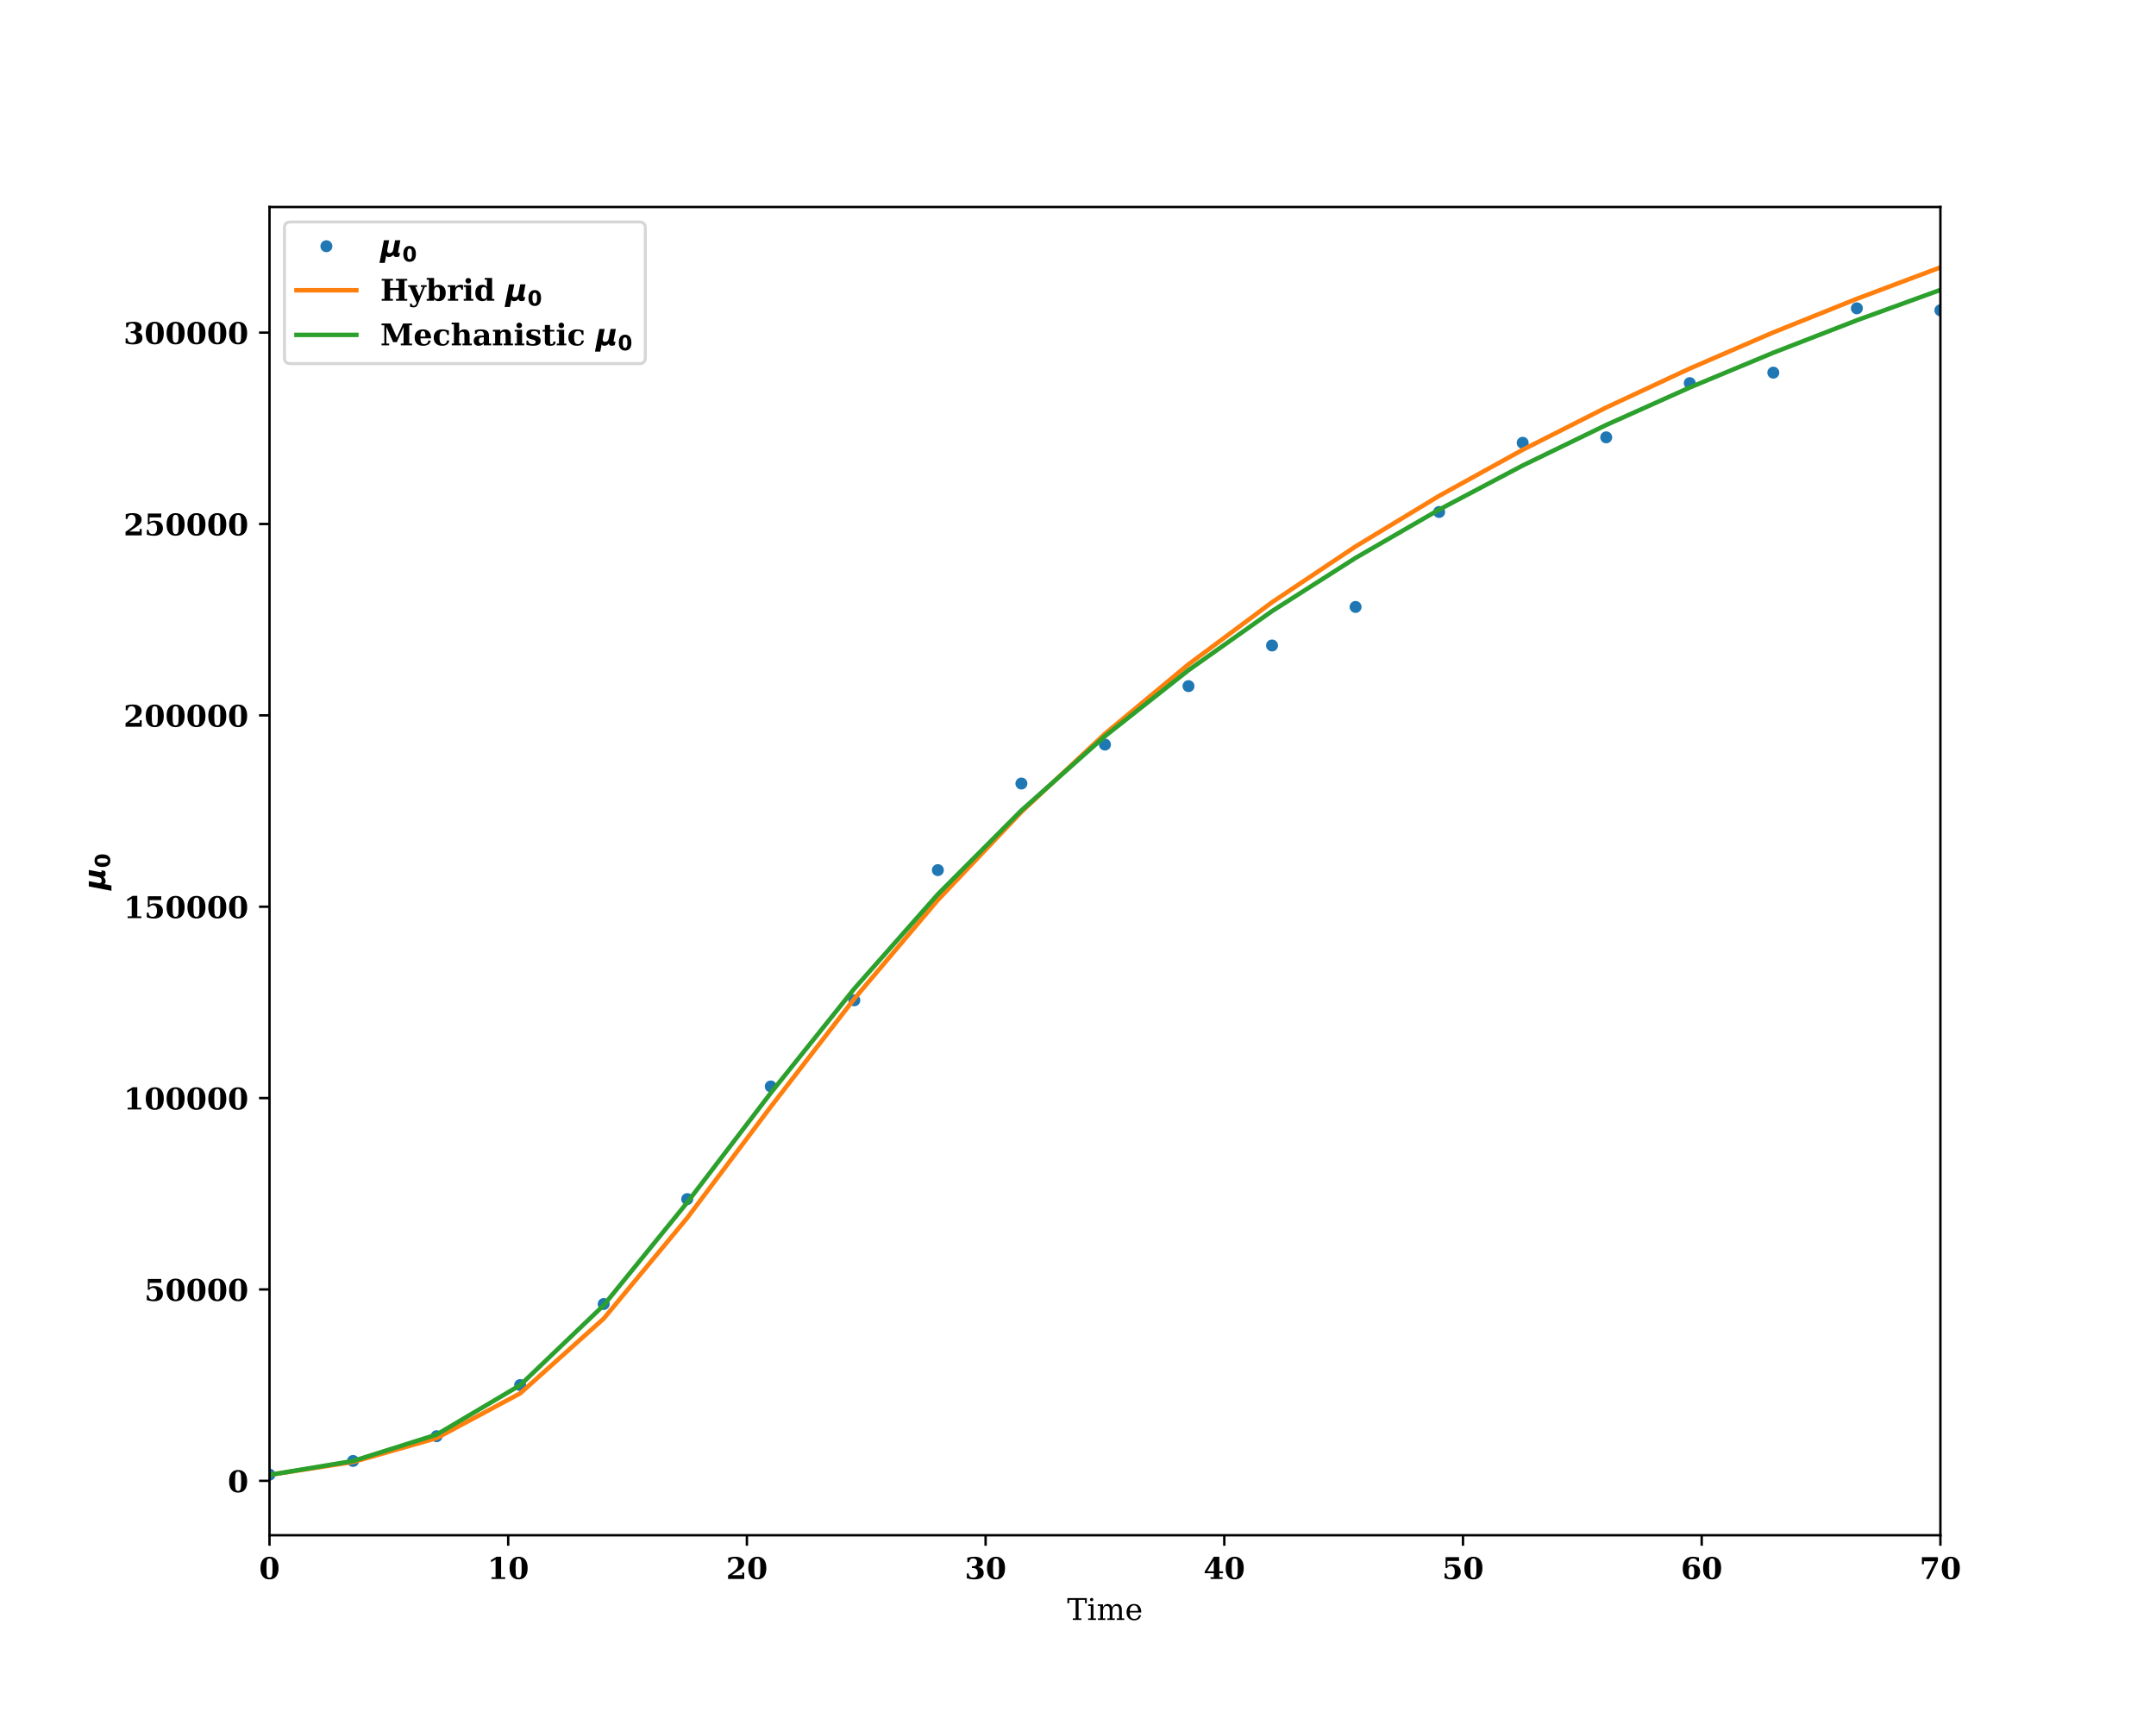
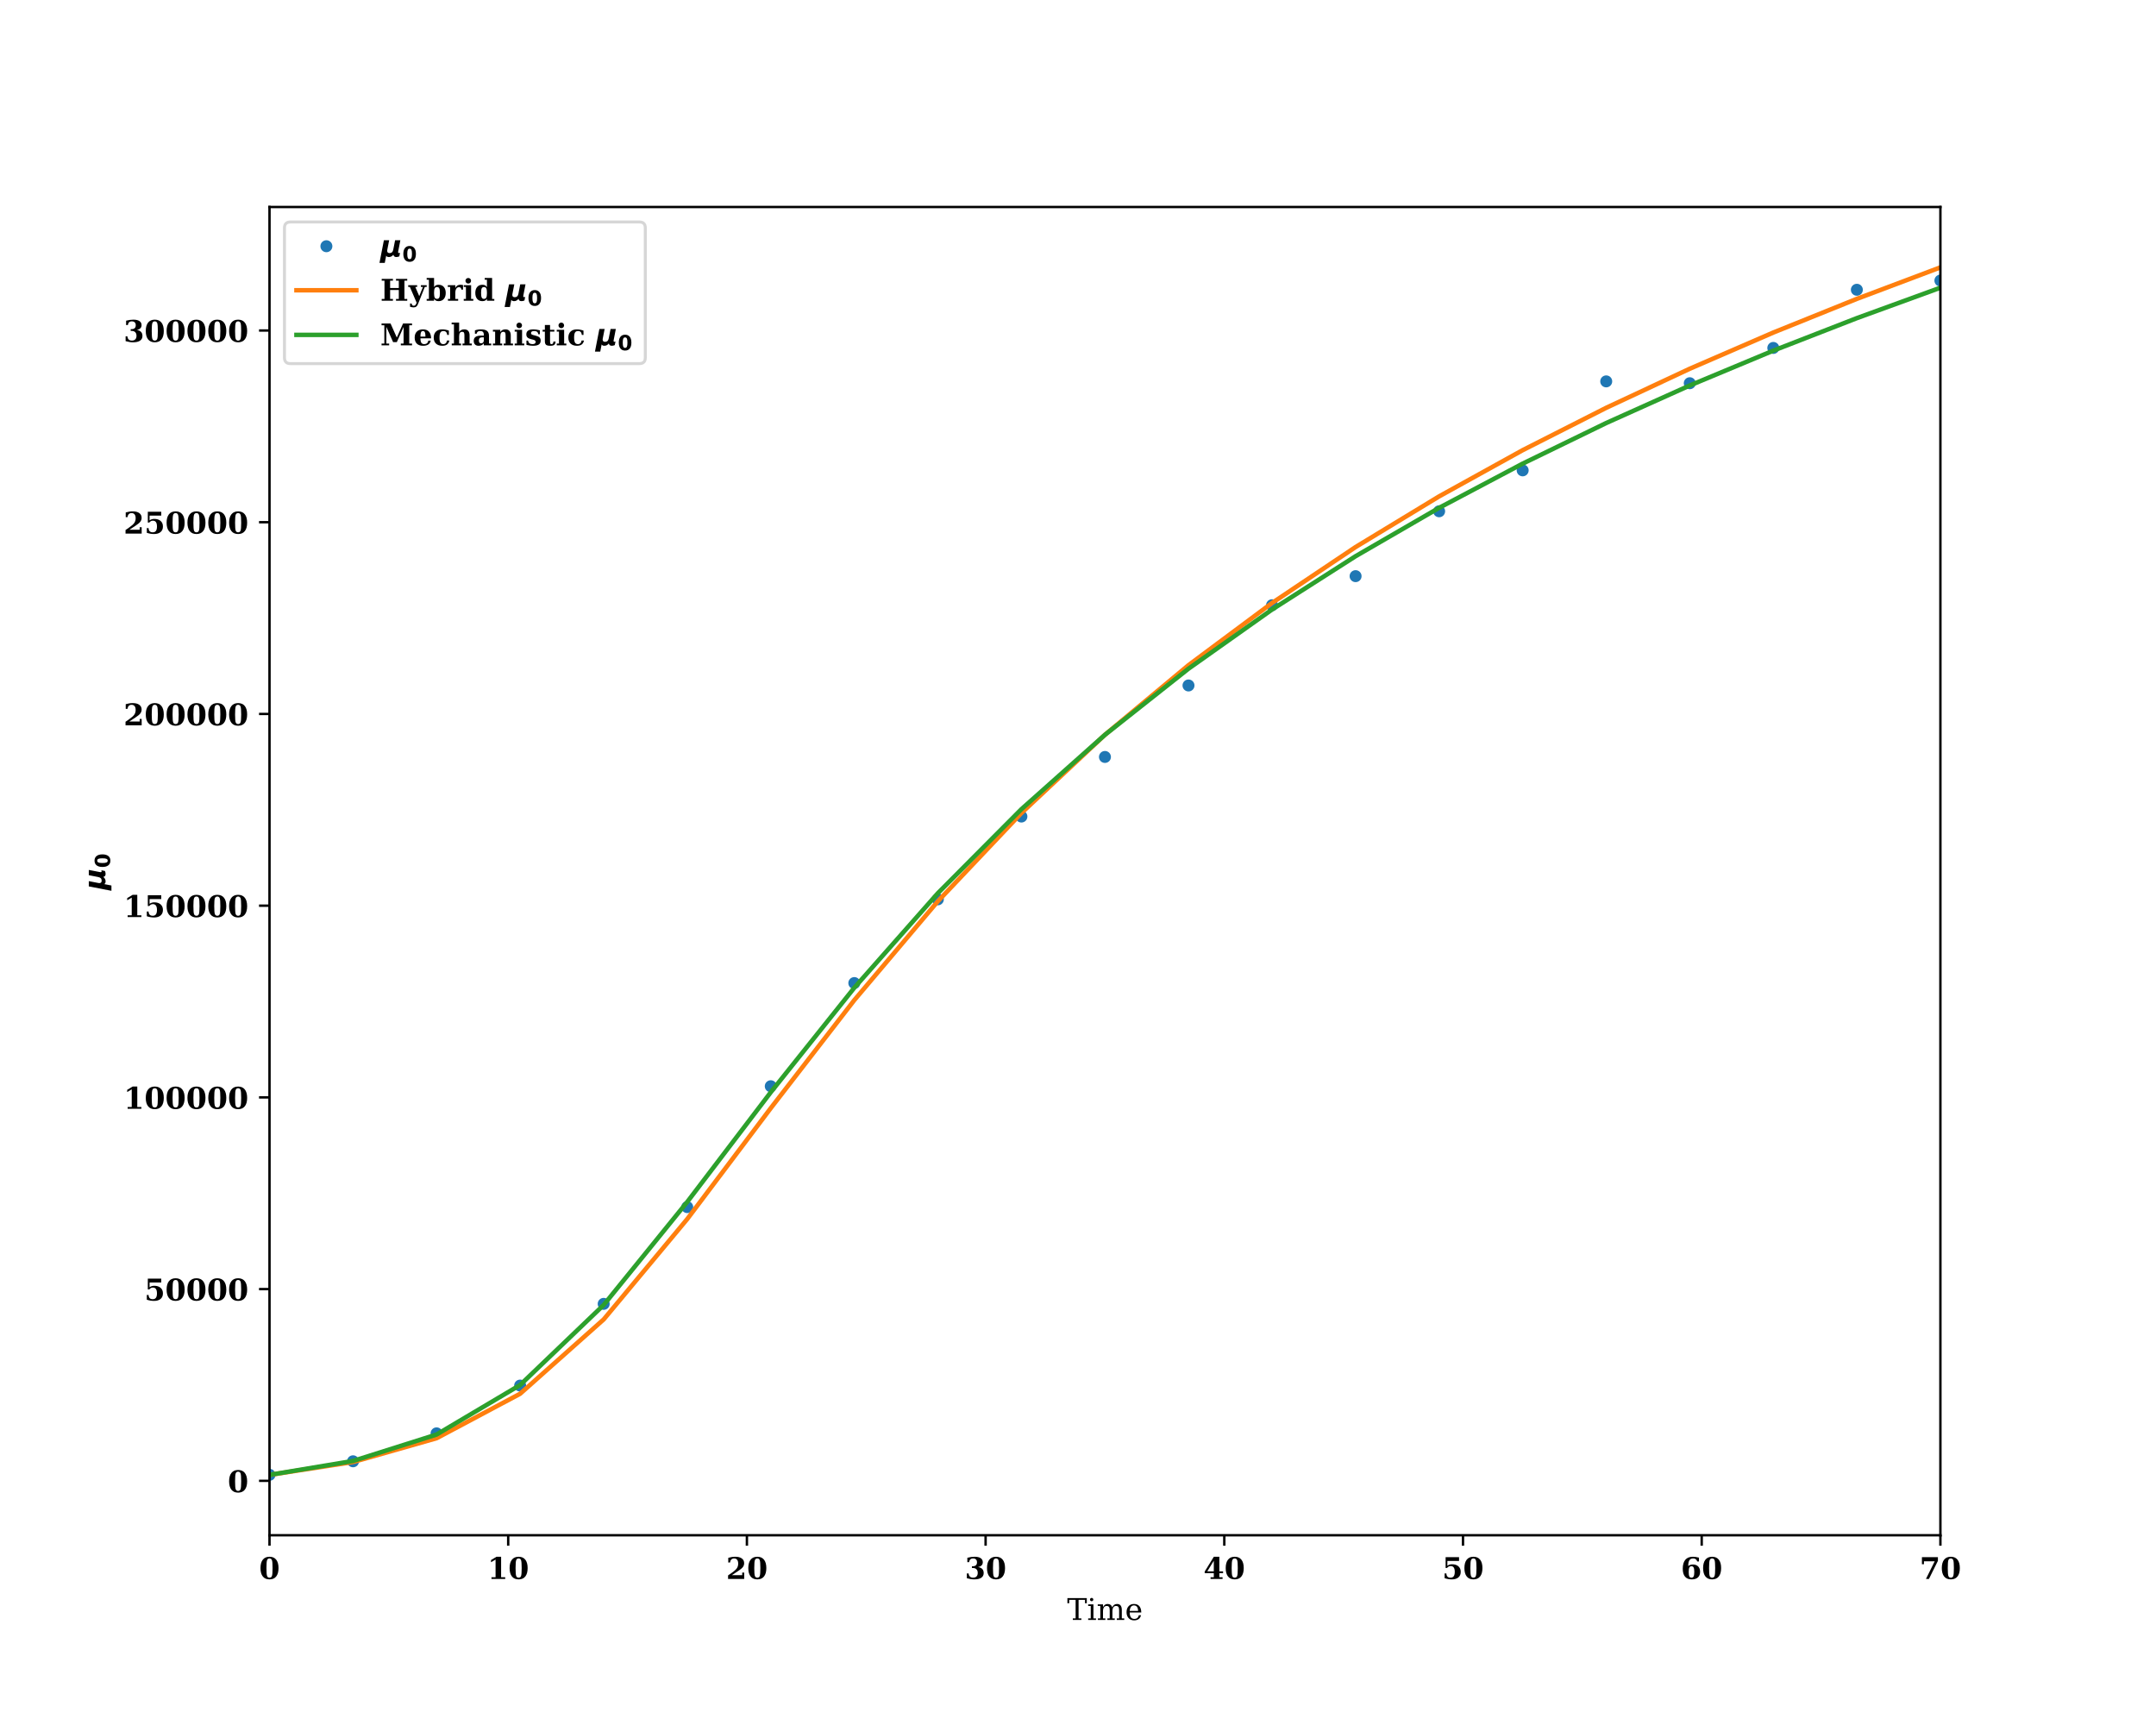
<svg xmlns="http://www.w3.org/2000/svg" xmlns:xlink="http://www.w3.org/1999/xlink" width="720pt" height="576pt" viewBox="0 0 720 576" version="1.1">
  <defs>
    <style type="text/css">*{stroke-linejoin: round; stroke-linecap: butt}</style>
  </defs>
  <g id="figure_1">
    <g id="patch_1">
      <path d="M 0 576  L 720 576  L 720 0  L 0 0  z " style="fill: #ffffff" />
    </g>
    <g id="axes_1">
      <g id="patch_2">
        <path d="M 90 512.64  L 648 512.64  L 648 69.12  L 90 69.12  z " style="fill: #ffffff" />
      </g>
      <g id="matplotlib.axis_1">
        <g id="xtick_1">
          <g id="line2d_1">
            <defs>
-               <path id="m7823a60ac6" d="M 0 0  L 0 3.5  " style="stroke: #000000; stroke-width: 0.8" />
-             </defs>
-             <g>
-               <use xlink:href="#m7823a60ac6" x="90" y="512.64" style="stroke: #000000; stroke-width: 0.8" />
+               <path id="m085c373e31" d="M 0 0  L 0 3.5  " style="stroke: #000000; stroke-width: 0.8" />
+             </defs>
+             <g>
+               <use xlink:href="#m085c373e31" x="90" y="512.64" style="stroke: #000000; stroke-width: 0.8" />
            </g>
          </g>
          <g id="text_1">
            <g transform="translate(86.52109 527.2384) scale(0.1 -0.1)">
              <defs>
                <path id="DejaVuSerif-Bold-30" d="M 2228 275  Q 2603 275 2742 615  Q 2881 956 2881 2328  Q 2881 3691 2742 4037  Q 2603 4384 2228 4384  Q 1853 4384 1714 4043  Q 1575 3703 1575 2328  Q 1575 956 1714 615  Q 1853 275 2228 275  z M 2228 -91  Q 1294 -91 797 532  Q 300 1156 300 2328  Q 300 3500 797 4125  Q 1294 4750 2228 4750  Q 3159 4750 3656 4125  Q 4153 3500 4153 2328  Q 4153 1156 3656 532  Q 3159 -91 2228 -91  z " transform="scale(0.015625)" />
              </defs>
              <use xlink:href="#DejaVuSerif-Bold-30" />
            </g>
          </g>
        </g>
        <g id="xtick_2">
          <g id="line2d_2">
            <g>
-               <use xlink:href="#m7823a60ac6" x="169.714" y="512.64" style="stroke: #000000; stroke-width: 0.8" />
+               <use xlink:href="#m085c373e31" x="169.714" y="512.64" style="stroke: #000000; stroke-width: 0.8" />
            </g>
          </g>
          <g id="text_2">
            <g transform="translate(162.7565 527.2384) scale(0.1 -0.1)">
              <defs>
                <path id="DejaVuSerif-Bold-31" d="M 878 0  L 878 378  L 1753 378  L 1753 4153  L 781 3578  L 781 4044  L 1953 4750  L 2938 4750  L 2938 378  L 3816 378  L 3816 0  L 878 0  z " transform="scale(0.015625)" />
              </defs>
              <use xlink:href="#DejaVuSerif-Bold-31" />
              <use xlink:href="#DejaVuSerif-Bold-30" x="69.58" />
            </g>
          </g>
        </g>
        <g id="xtick_3">
          <g id="line2d_3">
            <g>
-               <use xlink:href="#m7823a60ac6" x="249.429" y="512.64" style="stroke: #000000; stroke-width: 0.8" />
+               <use xlink:href="#m085c373e31" x="249.429" y="512.64" style="stroke: #000000; stroke-width: 0.8" />
            </g>
          </g>
          <g id="text_3">
            <g transform="translate(242.4708 527.2384) scale(0.1 -0.1)">
              <defs>
                <path id="DejaVuSerif-Bold-32" d="M 844 3513  L 469 3513  L 469 4519  Q 850 4634 1223 4692  Q 1597 4750 1978 4750  Q 2869 4750 3367 4386  Q 3866 4022 3866 3372  Q 3866 2909 3591 2542  Q 3316 2175 2541 1672  L 1241 819  L 3450 819  L 3450 1369  L 3878 1369  L 3878 0  L 428 0  L 428 763  L 1119 1241  Q 2003 1850 2297 2278  Q 2591 2706 2591 3278  Q 2591 3819 2367 4101  Q 2144 4384 1716 4384  Q 1347 4384 1125 4161  Q 903 3938 844 3513  z " transform="scale(0.015625)" />
              </defs>
              <use xlink:href="#DejaVuSerif-Bold-32" />
              <use xlink:href="#DejaVuSerif-Bold-30" x="69.58" />
            </g>
          </g>
        </g>
        <g id="xtick_4">
          <g id="line2d_4">
            <g>
-               <use xlink:href="#m7823a60ac6" x="329.143" y="512.64" style="stroke: #000000; stroke-width: 0.8" />
+               <use xlink:href="#m085c373e31" x="329.143" y="512.64" style="stroke: #000000; stroke-width: 0.8" />
            </g>
          </g>
          <g id="text_4">
            <g transform="translate(322.185 527.2384) scale(0.1 -0.1)">
              <defs>
                <path id="DejaVuSerif-Bold-33" d="M 550 4531  Q 963 4641 1350 4695  Q 1738 4750 2106 4750  Q 2950 4750 3401 4448  Q 3853 4147 3853 3584  Q 3853 3163 3593 2900  Q 3334 2638 2834 2547  Q 3444 2450 3744 2131  Q 4044 1813 4044 1259  Q 4044 606 3526 257  Q 3009 -91 2028 -91  Q 1659 -91 1267 -28  Q 875 34 447 159  L 447 1184  L 825 1184  Q 859 741 1103 508  Q 1347 275 1778 275  Q 2253 275 2512 539  Q 2772 803 2772 1288  Q 2772 1794 2501 2069  Q 2231 2344 1734 2344  L 1528 2344  L 1528 2719  L 1691 2719  Q 2150 2719 2381 2931  Q 2613 3144 2613 3566  Q 2613 3963 2395 4173  Q 2178 4384 1772 4384  Q 1403 4384 1187 4182  Q 972 3981 928 3597  L 550 3597  L 550 4531  z " transform="scale(0.015625)" />
              </defs>
              <use xlink:href="#DejaVuSerif-Bold-33" />
              <use xlink:href="#DejaVuSerif-Bold-30" x="69.58" />
            </g>
          </g>
        </g>
        <g id="xtick_5">
          <g id="line2d_5">
            <g>
-               <use xlink:href="#m7823a60ac6" x="408.857" y="512.64" style="stroke: #000000; stroke-width: 0.8" />
+               <use xlink:href="#m085c373e31" x="408.857" y="512.64" style="stroke: #000000; stroke-width: 0.8" />
            </g>
          </g>
          <g id="text_5">
            <g transform="translate(401.8993 527.2384) scale(0.1 -0.1)">
              <defs>
                <path id="DejaVuSerif-Bold-34" d="M 4084 0  L 1516 0  L 1516 378  L 2209 378  L 2209 1228  L 263 1228  L 263 1588  L 2216 4750  L 3391 4750  L 3391 1631  L 4191 1631  L 4191 1228  L 3391 1228  L 3391 378  L 4084 378  L 4084 0  z M 2209 1631  L 2209 3897  L 819 1631  L 2209 1631  z " transform="scale(0.015625)" />
              </defs>
              <use xlink:href="#DejaVuSerif-Bold-34" />
              <use xlink:href="#DejaVuSerif-Bold-30" x="69.58" />
            </g>
          </g>
        </g>
        <g id="xtick_6">
          <g id="line2d_6">
            <g>
-               <use xlink:href="#m7823a60ac6" x="488.571" y="512.64" style="stroke: #000000; stroke-width: 0.8" />
+               <use xlink:href="#m085c373e31" x="488.571" y="512.64" style="stroke: #000000; stroke-width: 0.8" />
            </g>
          </g>
          <g id="text_6">
            <g transform="translate(481.6136 527.2384) scale(0.1 -0.1)">
              <defs>
                <path id="DejaVuSerif-Bold-35" d="M 3609 4666  L 3609 3847  L 1113 3847  L 1113 2822  Q 1319 2981 1572 3062  Q 1825 3144 2106 3144  Q 2969 3144 3469 2708  Q 3969 2272 3969 1522  Q 3969 759 3469 334  Q 2969 -91 2069 -91  Q 1688 -91 1311 -28  Q 934 34 525 166  L 525 1184  L 900 1184  Q 919 725 1139 500  Q 1359 275 1791 275  Q 2250 275 2472 583  Q 2694 891 2694 1522  Q 2694 2144 2476 2451  Q 2259 2759 1819 2759  Q 1581 2759 1395 2661  Q 1209 2563 1050 2356  L 738 2356  L 738 4666  L 3609 4666  z " transform="scale(0.015625)" />
              </defs>
              <use xlink:href="#DejaVuSerif-Bold-35" />
              <use xlink:href="#DejaVuSerif-Bold-30" x="69.58" />
            </g>
          </g>
        </g>
        <g id="xtick_7">
          <g id="line2d_7">
            <g>
-               <use xlink:href="#m7823a60ac6" x="568.286" y="512.64" style="stroke: #000000; stroke-width: 0.8" />
+               <use xlink:href="#m085c373e31" x="568.286" y="512.64" style="stroke: #000000; stroke-width: 0.8" />
            </g>
          </g>
          <g id="text_7">
            <g transform="translate(561.3279 527.2384) scale(0.1 -0.1)">
              <defs>
                <path id="DejaVuSerif-Bold-36" d="M 1575 2766  Q 1778 2928 2029 3009  Q 2281 3091 2578 3091  Q 3294 3091 3701 2672  Q 4109 2253 4109 1522  Q 4109 750 3650 329  Q 3191 -91 2344 -91  Q 1388 -91 895 486  Q 403 1063 403 2181  Q 403 3453 950 4101  Q 1497 4750 2572 4750  Q 2853 4750 3175 4703  Q 3497 4656 3866 4563  L 3866 3738  L 3488 3738  Q 3409 4056 3192 4220  Q 2975 4384 2631 4384  Q 2075 4384 1826 4003  Q 1578 3622 1575 2766  z M 2272 275  Q 2594 275 2731 548  Q 2869 822 2869 1497  Q 2869 2172 2731 2445  Q 2594 2719 2272 2719  Q 1950 2719 1814 2445  Q 1678 2172 1678 1497  Q 1678 822 1814 548  Q 1950 275 2272 275  z " transform="scale(0.015625)" />
              </defs>
              <use xlink:href="#DejaVuSerif-Bold-36" />
              <use xlink:href="#DejaVuSerif-Bold-30" x="69.58" />
            </g>
          </g>
        </g>
        <g id="xtick_8">
          <g id="line2d_8">
            <g>
-               <use xlink:href="#m7823a60ac6" x="648" y="512.64" style="stroke: #000000; stroke-width: 0.8" />
+               <use xlink:href="#m085c373e31" x="648" y="512.64" style="stroke: #000000; stroke-width: 0.8" />
            </g>
          </g>
          <g id="text_8">
            <g transform="translate(641.0422 527.2384) scale(0.1 -0.1)">
              <defs>
                <path id="DejaVuSerif-Bold-37" d="M 3922 3872  L 1997 0  L 1363 0  L 3238 3781  L 934 3781  L 934 3150  L 506 3150  L 506 4666  L 3922 4666  L 3922 3872  z " transform="scale(0.015625)" />
              </defs>
              <use xlink:href="#DejaVuSerif-Bold-37" />
              <use xlink:href="#DejaVuSerif-Bold-30" x="69.58" />
            </g>
          </g>
        </g>
        <g id="text_9">
          <g transform="translate(356.3648 540.9166) scale(0.1 -0.1)">
            <defs>
              <path id="DejaVuSerif-54" d="M 1222 0  L 1222 331  L 1819 331  L 1819 4294  L 447 4294  L 447 3566  L 63 3566  L 63 4666  L 4206 4666  L 4206 3566  L 3822 3566  L 3822 4294  L 2450 4294  L 2450 331  L 3047 331  L 3047 0  L 1222 0  z " transform="scale(0.015625)" />
              <path id="DejaVuSerif-69" d="M 622 4353  Q 622 4497 726 4603  Q 831 4709 978 4709  Q 1122 4709 1226 4603  Q 1331 4497 1331 4353  Q 1331 4206 1228 4103  Q 1125 4000 978 4000  Q 831 4000 726 4103  Q 622 4206 622 4353  z M 1356 331  L 1900 331  L 1900 0  L 231 0  L 231 331  L 781 331  L 781 2988  L 231 2988  L 231 3322  L 1356 3322  L 1356 331  z " transform="scale(0.015625)" />
              <path id="DejaVuSerif-6d" d="M 3316 2675  Q 3481 3041 3739 3227  Q 3997 3413 4341 3413  Q 4863 3413 5119 3089  Q 5375 2766 5375 2113  L 5375 331  L 5894 331  L 5894 0  L 4300 0  L 4300 331  L 4800 331  L 4800 2047  Q 4800 2556 4650 2772  Q 4500 2988 4153 2988  Q 3769 2988 3567 2697  Q 3366 2406 3366 1850  L 3366 331  L 3866 331  L 3866 0  L 2291 0  L 2291 331  L 2791 331  L 2791 2069  Q 2791 2566 2641 2777  Q 2491 2988 2144 2988  Q 1759 2988 1557 2697  Q 1356 2406 1356 1850  L 1356 331  L 1856 331  L 1856 0  L 263 0  L 263 331  L 781 331  L 781 2994  L 231 2994  L 231 3322  L 1356 3322  L 1356 2731  Q 1516 3063 1762 3238  Q 2009 3413 2322 3413  Q 2709 3413 2968 3220  Q 3228 3028 3316 2675  z " transform="scale(0.015625)" />
              <path id="DejaVuSerif-65" d="M 3469 1600  L 991 1600  L 991 1575  Q 991 903 1244 561  Q 1497 219 1991 219  Q 2369 219 2611 417  Q 2853 616 2950 1006  L 3413 1006  Q 3275 459 2904 184  Q 2534 -91 1931 -91  Q 1203 -91 761 389  Q 319 869 319 1663  Q 319 2450 753 2931  Q 1188 3413 1894 3413  Q 2647 3413 3050 2948  Q 3453 2484 3469 1600  z M 2791 1931  Q 2772 2513 2545 2808  Q 2319 3103 1894 3103  Q 1497 3103 1269 2806  Q 1041 2509 991 1931  L 2791 1931  z " transform="scale(0.015625)" />
            </defs>
            <use xlink:href="#DejaVuSerif-54" />
            <use xlink:href="#DejaVuSerif-69" x="66.699" />
            <use xlink:href="#DejaVuSerif-6d" x="98.682" />
            <use xlink:href="#DejaVuSerif-65" x="193.506" />
          </g>
        </g>
      </g>
      <g id="matplotlib.axis_2">
        <g id="ytick_1">
          <g id="line2d_9">
            <defs>
-               <path id="m473ea792ab" d="M 0 0  L -3.5 0  " style="stroke: #000000; stroke-width: 0.8" />
-             </defs>
-             <g>
-               <use xlink:href="#m473ea792ab" x="90" y="494.465" style="stroke: #000000; stroke-width: 0.8" />
+               <path id="m56e6cc87c0" d="M 0 0  L -3.5 0  " style="stroke: #000000; stroke-width: 0.8" />
+             </defs>
+             <g>
+               <use xlink:href="#m56e6cc87c0" x="90" y="494.469" style="stroke: #000000; stroke-width: 0.8" />
            </g>
          </g>
          <g id="text_10">
-             <g transform="translate(76.04219 498.2642) scale(0.1 -0.1)">
+             <g transform="translate(76.04219 498.2679) scale(0.1 -0.1)">
              <use xlink:href="#DejaVuSerif-Bold-30" />
            </g>
          </g>
        </g>
        <g id="ytick_2">
          <g id="line2d_10">
            <g>
-               <use xlink:href="#m473ea792ab" x="90" y="430.565" style="stroke: #000000; stroke-width: 0.8" />
+               <use xlink:href="#m56e6cc87c0" x="90" y="430.45" style="stroke: #000000; stroke-width: 0.8" />
            </g>
          </g>
          <g id="text_11">
-             <g transform="translate(48.21094 434.3643) scale(0.1 -0.1)">
+             <g transform="translate(48.21094 434.2495) scale(0.1 -0.1)">
              <use xlink:href="#DejaVuSerif-Bold-35" />
              <use xlink:href="#DejaVuSerif-Bold-30" x="69.58" />
              <use xlink:href="#DejaVuSerif-Bold-30" x="139.16" />
              <use xlink:href="#DejaVuSerif-Bold-30" x="208.74" />
              <use xlink:href="#DejaVuSerif-Bold-30" x="278.32" />
            </g>
          </g>
        </g>
        <g id="ytick_3">
          <g id="line2d_11">
            <g>
-               <use xlink:href="#m473ea792ab" x="90" y="366.665" style="stroke: #000000; stroke-width: 0.8" />
+               <use xlink:href="#m56e6cc87c0" x="90" y="366.432" style="stroke: #000000; stroke-width: 0.8" />
            </g>
          </g>
          <g id="text_12">
-             <g transform="translate(41.25312 370.4643) scale(0.1 -0.1)">
+             <g transform="translate(41.25312 370.2311) scale(0.1 -0.1)">
              <use xlink:href="#DejaVuSerif-Bold-31" />
              <use xlink:href="#DejaVuSerif-Bold-30" x="69.58" />
              <use xlink:href="#DejaVuSerif-Bold-30" x="139.16" />
              <use xlink:href="#DejaVuSerif-Bold-30" x="208.74" />
              <use xlink:href="#DejaVuSerif-Bold-30" x="278.32" />
              <use xlink:href="#DejaVuSerif-Bold-30" x="347.9" />
            </g>
          </g>
        </g>
        <g id="ytick_4">
          <g id="line2d_12">
            <g>
-               <use xlink:href="#m473ea792ab" x="90" y="302.765" style="stroke: #000000; stroke-width: 0.8" />
+               <use xlink:href="#m56e6cc87c0" x="90" y="302.413" style="stroke: #000000; stroke-width: 0.8" />
            </g>
          </g>
          <g id="text_13">
-             <g transform="translate(41.25312 306.5644) scale(0.1 -0.1)">
+             <g transform="translate(41.25312 306.2127) scale(0.1 -0.1)">
              <use xlink:href="#DejaVuSerif-Bold-31" />
              <use xlink:href="#DejaVuSerif-Bold-35" x="69.58" />
              <use xlink:href="#DejaVuSerif-Bold-30" x="139.16" />
              <use xlink:href="#DejaVuSerif-Bold-30" x="208.74" />
              <use xlink:href="#DejaVuSerif-Bold-30" x="278.32" />
              <use xlink:href="#DejaVuSerif-Bold-30" x="347.9" />
            </g>
          </g>
        </g>
        <g id="ytick_5">
          <g id="line2d_13">
            <g>
-               <use xlink:href="#m473ea792ab" x="90" y="238.865" style="stroke: #000000; stroke-width: 0.8" />
+               <use xlink:href="#m56e6cc87c0" x="90" y="238.395" style="stroke: #000000; stroke-width: 0.8" />
            </g>
          </g>
          <g id="text_14">
-             <g transform="translate(41.25312 242.6644) scale(0.1 -0.1)">
+             <g transform="translate(41.25312 242.1943) scale(0.1 -0.1)">
              <use xlink:href="#DejaVuSerif-Bold-32" />
              <use xlink:href="#DejaVuSerif-Bold-30" x="69.58" />
              <use xlink:href="#DejaVuSerif-Bold-30" x="139.16" />
              <use xlink:href="#DejaVuSerif-Bold-30" x="208.74" />
              <use xlink:href="#DejaVuSerif-Bold-30" x="278.32" />
              <use xlink:href="#DejaVuSerif-Bold-30" x="347.9" />
            </g>
          </g>
        </g>
        <g id="ytick_6">
          <g id="line2d_14">
            <g>
-               <use xlink:href="#m473ea792ab" x="90" y="174.965" style="stroke: #000000; stroke-width: 0.8" />
+               <use xlink:href="#m56e6cc87c0" x="90" y="174.377" style="stroke: #000000; stroke-width: 0.8" />
            </g>
          </g>
          <g id="text_15">
-             <g transform="translate(41.25312 178.7645) scale(0.1 -0.1)">
+             <g transform="translate(41.25312 178.1759) scale(0.1 -0.1)">
              <use xlink:href="#DejaVuSerif-Bold-32" />
              <use xlink:href="#DejaVuSerif-Bold-35" x="69.58" />
              <use xlink:href="#DejaVuSerif-Bold-30" x="139.16" />
              <use xlink:href="#DejaVuSerif-Bold-30" x="208.74" />
              <use xlink:href="#DejaVuSerif-Bold-30" x="278.32" />
              <use xlink:href="#DejaVuSerif-Bold-30" x="347.9" />
            </g>
          </g>
        </g>
        <g id="ytick_7">
          <g id="line2d_15">
            <g>
-               <use xlink:href="#m473ea792ab" x="90" y="111.065" style="stroke: #000000; stroke-width: 0.8" />
+               <use xlink:href="#m56e6cc87c0" x="90" y="110.358" style="stroke: #000000; stroke-width: 0.8" />
            </g>
          </g>
          <g id="text_16">
-             <g transform="translate(41.25312 114.8645) scale(0.1 -0.1)">
+             <g transform="translate(41.25312 114.1575) scale(0.1 -0.1)">
              <use xlink:href="#DejaVuSerif-Bold-33" />
              <use xlink:href="#DejaVuSerif-Bold-30" x="69.58" />
              <use xlink:href="#DejaVuSerif-Bold-30" x="139.16" />
              <use xlink:href="#DejaVuSerif-Bold-30" x="208.74" />
              <use xlink:href="#DejaVuSerif-Bold-30" x="278.32" />
              <use xlink:href="#DejaVuSerif-Bold-30" x="347.9" />
            </g>
          </g>
        </g>
        <g id="text_17">
          <g transform="translate(35.15313 297.18) rotate(-90) scale(0.1 -0.1)">
            <defs>
              <path id="DejaVuSans-BoldOblique-3bc" d="M -172 -1338  L 769 3500  L 1894 3500  L 1497 1466  Q 1484 1400 1478 1337  Q 1472 1275 1472 1222  Q 1472 994 1606 872  Q 1741 750 1997 750  Q 2316 750 2503 925  Q 2691 1100 2766 1466  L 3163 3500  L 4288 3500  L 3834 1159  Q 3822 1094 3815 1039  Q 3809 984 3809 941  Q 3809 850 3851 806  Q 3894 763 3981 763  Q 4034 763 4095 780  Q 4156 797 4219 831  L 4063 50  Q 3884 -22 3731 -56  Q 3578 -91 3438 -91  Q 3163 -91 3008 28  Q 2853 147 2791 403  Q 2597 156 2361 32  Q 2125 -91 1850 -91  Q 1619 -91 1473 -17  Q 1328 56 1259 206  L 959 -1338  L -172 -1338  z " transform="scale(0.015625)" />
              <path id="DejaVuSans-Bold-30" d="M 2944 2338  Q 2944 3213 2780 3570  Q 2616 3928 2228 3928  Q 1841 3928 1675 3570  Q 1509 3213 1509 2338  Q 1509 1453 1675 1090  Q 1841 728 2228 728  Q 2613 728 2778 1090  Q 2944 1453 2944 2338  z M 4147 2328  Q 4147 1169 3647 539  Q 3147 -91 2228 -91  Q 1306 -91 806 539  Q 306 1169 306 2328  Q 306 3491 806 4120  Q 1306 4750 2228 4750  Q 3147 4750 3647 4120  Q 4147 3491 4147 2328  z " transform="scale(0.015625)" />
            </defs>
            <use xlink:href="#DejaVuSans-BoldOblique-3bc" transform="translate(0 0.3125)" />
            <use xlink:href="#DejaVuSans-Bold-30" transform="translate(73.58398 -16.09375) scale(0.7)" />
          </g>
        </g>
      </g>
      <g id="line2d_16">
        <defs>
-           <path id="m10fc4d5c7c" d="M 0 1.5  C 0.398 1.5 0.779 1.342 1.061 1.061  C 1.342 0.779 1.5 0.398 1.5 0  C 1.5 -0.398 1.342 -0.779 1.061 -1.061  C 0.779 -1.342 0.398 -1.5 0 -1.5  C -0.398 -1.5 -0.779 -1.342 -1.061 -1.061  C -1.342 -0.779 -1.5 -0.398 -1.5 0  C -1.5 0.398 -1.342 0.779 -1.061 1.061  C -0.779 1.342 -0.398 1.5 0 1.5  z " style="stroke: #1f77b4" />
+           <path id="m3d17621959" d="M 0 1.5  C 0.398 1.5 0.779 1.342 1.061 1.061  C 1.342 0.779 1.5 0.398 1.5 0  C 1.5 -0.398 1.342 -0.779 1.061 -1.061  C 0.779 -1.342 0.398 -1.5 0 -1.5  C -0.398 -1.5 -0.779 -1.342 -1.061 -1.061  C -1.342 -0.779 -1.5 -0.398 -1.5 0  C -1.5 0.398 -1.342 0.779 -1.061 1.061  C -0.779 1.342 -0.398 1.5 0 1.5  z " style="stroke: #1f77b4" />
        </defs>
-         <g clip-path="url(#p2410828e7d)">
-           <use xlink:href="#m10fc4d5c7c" x="90" y="492.411" style="fill: #1f77b4; stroke: #1f77b4" />
-           <use xlink:href="#m10fc4d5c7c" x="117.9" y="487.832" style="fill: #1f77b4; stroke: #1f77b4" />
-           <use xlink:href="#m10fc4d5c7c" x="145.8" y="479.568" style="fill: #1f77b4; stroke: #1f77b4" />
-           <use xlink:href="#m10fc4d5c7c" x="173.7" y="462.486" style="fill: #1f77b4; stroke: #1f77b4" />
-           <use xlink:href="#m10fc4d5c7c" x="201.6" y="435.438" style="fill: #1f77b4; stroke: #1f77b4" />
-           <use xlink:href="#m10fc4d5c7c" x="229.5" y="400.396" style="fill: #1f77b4; stroke: #1f77b4" />
-           <use xlink:href="#m10fc4d5c7c" x="257.4" y="362.777" style="fill: #1f77b4; stroke: #1f77b4" />
-           <use xlink:href="#m10fc4d5c7c" x="285.3" y="334.013" style="fill: #1f77b4; stroke: #1f77b4" />
-           <use xlink:href="#m10fc4d5c7c" x="313.2" y="290.547" style="fill: #1f77b4; stroke: #1f77b4" />
-           <use xlink:href="#m10fc4d5c7c" x="341.1" y="261.631" style="fill: #1f77b4; stroke: #1f77b4" />
-           <use xlink:href="#m10fc4d5c7c" x="369" y="248.628" style="fill: #1f77b4; stroke: #1f77b4" />
-           <use xlink:href="#m10fc4d5c7c" x="396.9" y="229.109" style="fill: #1f77b4; stroke: #1f77b4" />
-           <use xlink:href="#m10fc4d5c7c" x="424.8" y="215.536" style="fill: #1f77b4; stroke: #1f77b4" />
-           <use xlink:href="#m10fc4d5c7c" x="452.7" y="202.664" style="fill: #1f77b4; stroke: #1f77b4" />
-           <use xlink:href="#m10fc4d5c7c" x="480.6" y="170.962" style="fill: #1f77b4; stroke: #1f77b4" />
-           <use xlink:href="#m10fc4d5c7c" x="508.5" y="147.851" style="fill: #1f77b4; stroke: #1f77b4" />
-           <use xlink:href="#m10fc4d5c7c" x="536.4" y="146.037" style="fill: #1f77b4; stroke: #1f77b4" />
-           <use xlink:href="#m10fc4d5c7c" x="564.3" y="127.931" style="fill: #1f77b4; stroke: #1f77b4" />
-           <use xlink:href="#m10fc4d5c7c" x="592.2" y="124.433" style="fill: #1f77b4; stroke: #1f77b4" />
-           <use xlink:href="#m10fc4d5c7c" x="620.1" y="102.947" style="fill: #1f77b4; stroke: #1f77b4" />
-           <use xlink:href="#m10fc4d5c7c" x="648" y="103.613" style="fill: #1f77b4; stroke: #1f77b4" />
+         <g clip-path="url(#p6491a62509)">
+           <use xlink:href="#m3d17621959" x="90" y="492.464" style="fill: #1f77b4; stroke: #1f77b4" />
+           <use xlink:href="#m3d17621959" x="117.9" y="487.943" style="fill: #1f77b4; stroke: #1f77b4" />
+           <use xlink:href="#m3d17621959" x="145.8" y="478.615" style="fill: #1f77b4; stroke: #1f77b4" />
+           <use xlink:href="#m3d17621959" x="173.7" y="462.663" style="fill: #1f77b4; stroke: #1f77b4" />
+           <use xlink:href="#m3d17621959" x="201.6" y="435.377" style="fill: #1f77b4; stroke: #1f77b4" />
+           <use xlink:href="#m3d17621959" x="229.5" y="403.066" style="fill: #1f77b4; stroke: #1f77b4" />
+           <use xlink:href="#m3d17621959" x="257.4" y="362.707" style="fill: #1f77b4; stroke: #1f77b4" />
+           <use xlink:href="#m3d17621959" x="285.3" y="328.259" style="fill: #1f77b4; stroke: #1f77b4" />
+           <use xlink:href="#m3d17621959" x="313.2" y="300.296" style="fill: #1f77b4; stroke: #1f77b4" />
+           <use xlink:href="#m3d17621959" x="341.1" y="272.655" style="fill: #1f77b4; stroke: #1f77b4" />
+           <use xlink:href="#m3d17621959" x="369" y="252.757" style="fill: #1f77b4; stroke: #1f77b4" />
+           <use xlink:href="#m3d17621959" x="396.9" y="228.886" style="fill: #1f77b4; stroke: #1f77b4" />
+           <use xlink:href="#m3d17621959" x="424.8" y="202.095" style="fill: #1f77b4; stroke: #1f77b4" />
+           <use xlink:href="#m3d17621959" x="452.7" y="192.386" style="fill: #1f77b4; stroke: #1f77b4" />
+           <use xlink:href="#m3d17621959" x="480.6" y="170.722" style="fill: #1f77b4; stroke: #1f77b4" />
+           <use xlink:href="#m3d17621959" x="508.5" y="157.057" style="fill: #1f77b4; stroke: #1f77b4" />
+           <use xlink:href="#m3d17621959" x="536.4" y="127.349" style="fill: #1f77b4; stroke: #1f77b4" />
+           <use xlink:href="#m3d17621959" x="564.3" y="127.96" style="fill: #1f77b4; stroke: #1f77b4" />
+           <use xlink:href="#m3d17621959" x="592.2" y="116.178" style="fill: #1f77b4; stroke: #1f77b4" />
+           <use xlink:href="#m3d17621959" x="620.1" y="96.759" style="fill: #1f77b4; stroke: #1f77b4" />
+           <use xlink:href="#m3d17621959" x="648" y="93.686" style="fill: #1f77b4; stroke: #1f77b4" />
        </g>
      </g>
      <g id="line2d_17">
-         <path d="M 90 492.48  L 117.9 488.172  L 145.8 480.198  L 173.7 465.265  L 201.6 440.305  L 229.5 406.669  L 257.4 369.568  L 285.3 333.494  L 313.2 300.519  L 341.1 271.102  L 369 245.014  L 396.9 221.828  L 424.8 201.107  L 452.7 182.465  L 480.6 165.58  L 508.5 150.187  L 536.4 136.071  L 564.3 123.055  L 592.2 110.995  L 620.1 99.77  L 648 89.28  " clip-path="url(#p2410828e7d)" style="fill: none; stroke: #ff7f0e; stroke-width: 1.5; stroke-linecap: square" />
+         <path d="M 90 492.48  L 117.9 488.179  L 145.8 480.237  L 173.7 465.39  L 201.6 440.57  L 229.5 407.061  L 257.4 370.022  L 285.3 333.951  L 313.2 300.947  L 341.1 271.485  L 369 245.349  L 396.9 222.116  L 424.8 201.35  L 452.7 182.667  L 480.6 165.745  L 508.5 150.318  L 536.4 136.171  L 564.3 123.127  L 592.2 111.041  L 620.1 99.792  L 648 89.28  " clip-path="url(#p6491a62509)" style="fill: none; stroke: #ff7f0e; stroke-width: 1.5; stroke-linecap: square" />
      </g>
      <g id="line2d_18">
-         <path d="M 90 492.48  L 117.9 487.845  L 145.8 479.035  L 173.7 462.525  L 201.6 435.852  L 229.5 401.515  L 257.4 364.953  L 285.3 330.123  L 313.2 298.607  L 341.1 270.612  L 369 245.821  L 396.9 223.782  L 424.8 204.063  L 452.7 186.294  L 480.6 170.17  L 508.5 155.44  L 536.4 141.903  L 564.3 129.393  L 592.2 117.777  L 620.1 106.944  L 648 96.802  " clip-path="url(#p2410828e7d)" style="fill: none; stroke: #2ca02c; stroke-width: 1.5; stroke-linecap: square" />
+         <path d="M 90 492.48  L 117.9 487.837  L 145.8 479.01  L 173.7 462.469  L 201.6 435.747  L 229.5 401.347  L 257.4 364.717  L 285.3 329.822  L 313.2 298.247  L 341.1 270.201  L 369 245.363  L 396.9 223.284  L 424.8 203.529  L 452.7 185.727  L 480.6 169.572  L 508.5 154.815  L 536.4 141.253  L 564.3 128.72  L 592.2 117.082  L 620.1 106.229  L 648 96.068  " clip-path="url(#p6491a62509)" style="fill: none; stroke: #2ca02c; stroke-width: 1.5; stroke-linecap: square" />
      </g>
      <g id="patch_3">
        <path d="M 90 512.64  L 90 69.12  " style="fill: none; stroke: #000000; stroke-width: 0.8; stroke-linejoin: miter; stroke-linecap: square" />
      </g>
      <g id="patch_4">
        <path d="M 648 512.64  L 648 69.12  " style="fill: none; stroke: #000000; stroke-width: 0.8; stroke-linejoin: miter; stroke-linecap: square" />
      </g>
      <g id="patch_5">
        <path d="M 90 512.64  L 648 512.64  " style="fill: none; stroke: #000000; stroke-width: 0.8; stroke-linejoin: miter; stroke-linecap: square" />
      </g>
      <g id="patch_6">
        <path d="M 90 69.12  L 648 69.12  " style="fill: none; stroke: #000000; stroke-width: 0.8; stroke-linejoin: miter; stroke-linecap: square" />
      </g>
      <g id="legend_1">
        <g id="patch_7">
          <path d="M 97 121.418  L 213.5 121.418  Q 215.5 121.418 215.5 119.418  L 215.5 76.12  Q 215.5 74.12 213.5 74.12  L 97 74.12  Q 95 74.12 95 76.12  L 95 119.418  Q 95 121.418 97 121.418  z " style="fill: #ffffff; opacity: 0.8; stroke: #cccccc; stroke-linejoin: miter" />
        </g>
        <g id="line2d_19">
          <g>
-             <use xlink:href="#m10fc4d5c7c" x="109" y="82.218" style="fill: #1f77b4; stroke: #1f77b4" />
+             <use xlink:href="#m3d17621959" x="109" y="82.218" style="fill: #1f77b4; stroke: #1f77b4" />
          </g>
        </g>
        <g id="text_18">
          <g transform="translate(127 85.71844) scale(0.1 -0.1)">
            <use xlink:href="#DejaVuSans-BoldOblique-3bc" transform="translate(0 0.3125)" />
            <use xlink:href="#DejaVuSans-Bold-30" transform="translate(73.58398 -16.09375) scale(0.7)" />
          </g>
        </g>
        <g id="line2d_20">
          <path d="M 99 96.918  L 109 96.918  L 119 96.918  " style="fill: none; stroke: #ff7f0e; stroke-width: 1.5; stroke-linecap: square" />
        </g>
        <g id="text_19">
          <g transform="translate(127 100.4184) scale(0.1 -0.1)">
            <defs>
              <path id="DejaVuSerif-Bold-48" d="M 300 0  L 300 378  L 897 378  L 897 4288  L 300 4288  L 300 4666  L 2700 4666  L 2700 4288  L 2100 4288  L 2100 2719  L 3956 2719  L 3956 4288  L 3359 4288  L 3359 4666  L 5759 4666  L 5759 4288  L 5159 4288  L 5159 378  L 5759 378  L 5759 0  L 3359 0  L 3359 378  L 3956 378  L 3956 2291  L 2100 2291  L 2100 378  L 2700 378  L 2700 0  L 300 0  z " transform="scale(0.015625)" />
              <path id="DejaVuSerif-Bold-79" d="M 1997 -750  Q 1847 -1116 1634 -1269  Q 1422 -1422 1063 -1422  Q 909 -1422 721 -1387  Q 534 -1353 313 -1288  L 313 -594  L 666 -597  Q 675 -838 779 -953  Q 884 -1069 1094 -1069  Q 1297 -1069 1422 -958  Q 1547 -847 1672 -538  L 1722 -422  L 275 2944  L -84 2944  L -84 3322  L 1831 3322  L 1831 2944  L 1434 2944  L 2278 978  L 3066 2944  L 2625 2944  L 2625 3322  L 3872 3322  L 3872 2944  L 3469 2944  L 1997 -750  z " transform="scale(0.015625)" />
              <path id="DejaVuSerif-Bold-62" d="M 622 378  L 622 4488  L 147 4488  L 147 4863  L 1728 4863  L 1728 2900  Q 1869 3159 2106 3286  Q 2344 3413 2694 3413  Q 3403 3413 3811 2945  Q 4219 2478 4219 1663  Q 4219 847 3811 378  Q 3403 -91 2694 -91  Q 2344 -91 2106 36  Q 1869 163 1728 422  L 1728 0  L 147 0  L 147 378  L 622 378  z M 1728 1497  Q 1728 916 1876 656  Q 2025 397 2356 397  Q 2697 397 2836 672  Q 2975 947 2975 1663  Q 2975 2378 2836 2651  Q 2697 2925 2356 2925  Q 2025 2925 1876 2665  Q 1728 2406 1728 1825  L 1728 1497  z " transform="scale(0.015625)" />
              <path id="DejaVuSerif-Bold-72" d="M 3438 3359  L 3438 2369  L 3084 2369  Q 3066 2634 2941 2764  Q 2816 2894 2578 2894  Q 2216 2894 2006 2575  Q 1797 2256 1797 1691  L 1797 378  L 2400 378  L 2400 0  L 219 0  L 219 378  L 691 378  L 691 2944  L 184 2944  L 184 3322  L 1797 3322  L 1797 2731  Q 1959 3078 2226 3245  Q 2494 3413 2881 3413  Q 2978 3413 3117 3398  Q 3256 3384 3438 3359  z " transform="scale(0.015625)" />
              <path id="DejaVuSerif-Bold-69" d="M 588 4263  Q 588 4516 763 4689  Q 938 4863 1191 4863  Q 1438 4863 1611 4689  Q 1784 4516 1784 4263  Q 1784 4016 1611 3842  Q 1438 3669 1191 3669  Q 938 3669 763 3841  Q 588 4013 588 4263  z M 1797 378  L 2272 378  L 2272 0  L 219 0  L 219 378  L 691 378  L 691 2944  L 219 2944  L 219 3322  L 1797 3322  L 1797 378  z " transform="scale(0.015625)" />
              <path id="DejaVuSerif-Bold-64" d="M 2747 1497  L 2747 1825  Q 2747 2406 2597 2665  Q 2447 2925 2119 2925  Q 1775 2925 1636 2651  Q 1497 2378 1497 1663  Q 1497 947 1637 672  Q 1778 397 2119 397  Q 2447 397 2597 656  Q 2747 916 2747 1497  z M 3853 378  L 4325 378  L 4325 0  L 2747 0  L 2747 422  Q 2606 163 2367 36  Q 2128 -91 1778 -91  Q 1072 -91 667 378  Q 263 847 263 1663  Q 263 2481 667 2947  Q 1072 3413 1778 3413  Q 2128 3413 2367 3286  Q 2606 3159 2747 2900  L 2747 4488  L 2272 4488  L 2272 4863  L 3853 4863  L 3853 378  z " transform="scale(0.015625)" />
              <path id="DejaVuSerif-Bold-20" transform="scale(0.015625)" />
            </defs>
            <use xlink:href="#DejaVuSerif-Bold-48" transform="translate(0 0.015625)" />
            <use xlink:href="#DejaVuSerif-Bold-79" transform="translate(94.48242 0.015625)" />
            <use xlink:href="#DejaVuSerif-Bold-62" transform="translate(152.5879 0.015625)" />
            <use xlink:href="#DejaVuSerif-Bold-72" transform="translate(222.5098 0.015625)" />
            <use xlink:href="#DejaVuSerif-Bold-69" transform="translate(275.1953 0.015625)" />
            <use xlink:href="#DejaVuSerif-Bold-64" transform="translate(313.1836 0.015625)" />
            <use xlink:href="#DejaVuSerif-Bold-20" transform="translate(383.1055 0.015625)" />
            <use xlink:href="#DejaVuSans-BoldOblique-3bc" transform="translate(417.9199 0.015625)" />
            <use xlink:href="#DejaVuSans-Bold-30" transform="translate(491.5039 -16.39062) scale(0.7)" />
          </g>
        </g>
        <g id="line2d_21">
          <path d="M 99 111.818  L 109 111.818  L 119 111.818  " style="fill: none; stroke: #2ca02c; stroke-width: 1.5; stroke-linecap: square" />
        </g>
        <g id="text_20">
          <g transform="translate(127 115.3184) scale(0.1 -0.1)">
            <defs>
              <path id="DejaVuSerif-Bold-4d" d="M 269 0  L 269 378  L 863 378  L 863 4288  L 269 4288  L 269 4666  L 2194 4666  L 3525 1672  L 4863 4666  L 6784 4666  L 6784 4288  L 6188 4288  L 6188 378  L 6784 378  L 6784 0  L 4384 0  L 4384 378  L 4978 378  L 4978 3938  L 3531 684  L 2741 684  L 1300 3938  L 1300 378  L 1894 378  L 1894 0  L 269 0  z " transform="scale(0.015625)" />
              <path id="DejaVuSerif-Bold-65" d="M 2566 1875  Q 2566 2531 2444 2795  Q 2322 3059 2028 3059  Q 1744 3059 1620 2800  Q 1497 2541 1497 1931  L 1497 1875  L 2566 1875  z M 3781 1503  L 1497 1503  L 1497 1478  Q 1497 834 1690 548  Q 1884 263 2316 263  Q 2675 263 2897 453  Q 3119 644 3181 1006  L 3700 1006  Q 3566 441 3166 175  Q 2766 -91 2047 -91  Q 1184 -91 723 364  Q 263 819 263 1663  Q 263 2488 734 2950  Q 1206 3413 2047 3413  Q 2872 3413 3312 2927  Q 3753 2441 3781 1503  z " transform="scale(0.015625)" />
              <path id="DejaVuSerif-Bold-63" d="M 3609 1038  Q 3491 469 3123 189  Q 2756 -91 2125 -91  Q 1238 -91 750 368  Q 263 828 263 1663  Q 263 2488 744 2950  Q 1225 3413 2081 3413  Q 2428 3413 2781 3347  Q 3134 3281 3500 3150  L 3500 2228  L 3150 2228  Q 3100 2650 2903 2854  Q 2706 3059 2350 3059  Q 1888 3059 1692 2746  Q 1497 2434 1497 1663  Q 1497 909 1687 586  Q 1878 263 2309 263  Q 2644 263 2845 463  Q 3047 663 3091 1038  L 3609 1038  z " transform="scale(0.015625)" />
              <path id="DejaVuSerif-Bold-68" d="M 219 0  L 219 378  L 691 378  L 691 4488  L 197 4488  L 197 4863  L 1797 4863  L 1797 2853  Q 1997 3150 2253 3281  Q 2509 3413 2900 3413  Q 3459 3413 3745 3083  Q 4031 2753 4031 2113  L 4031 378  L 4506 378  L 4506 0  L 2522 0  L 2522 378  L 2925 378  L 2925 2144  Q 2925 2566 2817 2730  Q 2709 2894 2444 2894  Q 2109 2894 1953 2648  Q 1797 2403 1797 1869  L 1797 378  L 2203 378  L 2203 0  L 219 0  z " transform="scale(0.015625)" />
              <path id="DejaVuSerif-Bold-61" d="M 3525 2041  L 3525 378  L 4000 378  L 4000 0  L 2419 0  L 2419 422  Q 2200 159 1931 34  Q 1663 -91 1319 -91  Q 809 -91 536 182  Q 263 456 263 966  Q 263 1525 655 1803  Q 1047 2081 1838 2081  L 2419 2081  L 2419 2278  Q 2419 2681 2228 2873  Q 2038 3066 1638 3066  Q 1306 3066 1126 2930  Q 947 2794 872 2484  L 519 2484  L 519 3200  Q 816 3306 1134 3359  Q 1453 3413 1806 3413  Q 2697 3413 3111 3081  Q 3525 2750 3525 2041  z M 2419 1044  L 2419 1709  L 2003 1709  Q 1694 1709 1528 1540  Q 1363 1372 1363 1056  Q 1363 741 1483 584  Q 1603 428 1850 428  Q 2106 428 2262 597  Q 2419 766 2419 1044  z " transform="scale(0.015625)" />
              <path id="DejaVuSerif-Bold-6e" d="M 219 0  L 219 378  L 691 378  L 691 2944  L 219 2944  L 219 3322  L 1797 3322  L 1797 2853  Q 1997 3150 2253 3281  Q 2509 3413 2900 3413  Q 3459 3413 3745 3083  Q 4031 2753 4031 2113  L 4031 378  L 4506 378  L 4506 0  L 2522 0  L 2522 378  L 2925 378  L 2925 2144  Q 2925 2566 2817 2730  Q 2709 2894 2444 2894  Q 2109 2894 1953 2648  Q 1797 2403 1797 1869  L 1797 378  L 2203 378  L 2203 0  L 219 0  z " transform="scale(0.015625)" />
              <path id="DejaVuSerif-Bold-73" d="M 300 97  L 300 1025  L 653 1025  Q 697 653 931 458  Q 1166 263 1569 263  Q 1906 263 2086 380  Q 2266 497 2266 716  Q 2266 916 2152 1025  Q 2038 1134 1709 1216  L 1253 1331  Q 738 1459 506 1698  Q 275 1938 275 2344  Q 275 2884 650 3148  Q 1025 3413 1806 3413  Q 2100 3413 2433 3364  Q 2766 3316 3169 3213  L 3169 2375  L 2816 2375  Q 2788 2716 2573 2887  Q 2359 3059 1959 3059  Q 1622 3059 1448 2951  Q 1275 2844 1275 2638  Q 1275 2469 1375 2372  Q 1475 2275 1734 2209  L 2188 2094  Q 2841 1928 3091 1684  Q 3341 1441 3341 1006  Q 3341 444 2939 176  Q 2538 -91 1691 -91  Q 1381 -91 1034 -44  Q 688 3 300 97  z " transform="scale(0.015625)" />
              <path id="DejaVuSerif-Bold-74" d="M 634 2944  L 153 2944  L 153 3322  L 634 3322  L 634 4353  L 1741 4353  L 1741 3322  L 2663 3322  L 2663 2944  L 1741 2944  L 1741 909  Q 1741 475 1809 369  Q 1878 263 2059 263  Q 2259 263 2356 397  Q 2453 531 2459 813  L 2925 813  Q 2897 313 2651 111  Q 2406 -91 1806 -91  Q 1122 -91 878 123  Q 634 338 634 909  L 634 2944  z " transform="scale(0.015625)" />
            </defs>
            <use xlink:href="#DejaVuSerif-Bold-4d" transform="translate(0 0.015625)" />
            <use xlink:href="#DejaVuSerif-Bold-65" transform="translate(110.6934 0.015625)" />
            <use xlink:href="#DejaVuSerif-Bold-63" transform="translate(174.3164 0.015625)" />
            <use xlink:href="#DejaVuSerif-Bold-68" transform="translate(235.2051 0.015625)" />
            <use xlink:href="#DejaVuSerif-Bold-61" transform="translate(307.9102 0.015625)" />
            <use xlink:href="#DejaVuSerif-Bold-6e" transform="translate(372.7051 0.015625)" />
            <use xlink:href="#DejaVuSerif-Bold-69" transform="translate(445.4102 0.015625)" />
            <use xlink:href="#DejaVuSerif-Bold-73" transform="translate(483.3984 0.015625)" />
            <use xlink:href="#DejaVuSerif-Bold-74" transform="translate(539.6973 0.015625)" />
            <use xlink:href="#DejaVuSerif-Bold-69" transform="translate(585.8887 0.015625)" />
            <use xlink:href="#DejaVuSerif-Bold-63" transform="translate(623.877 0.015625)" />
            <use xlink:href="#DejaVuSerif-Bold-20" transform="translate(684.7656 0.015625)" />
            <use xlink:href="#DejaVuSans-BoldOblique-3bc" transform="translate(719.5801 0.015625)" />
            <use xlink:href="#DejaVuSans-Bold-30" transform="translate(793.1641 -16.39062) scale(0.7)" />
          </g>
        </g>
      </g>
    </g>
  </g>
  <defs>
-     <clipPath id="p2410828e7d">
+     <clipPath id="p6491a62509">
      <rect x="90" y="69.12" width="558" height="443.52" />
    </clipPath>
  </defs>
</svg>
